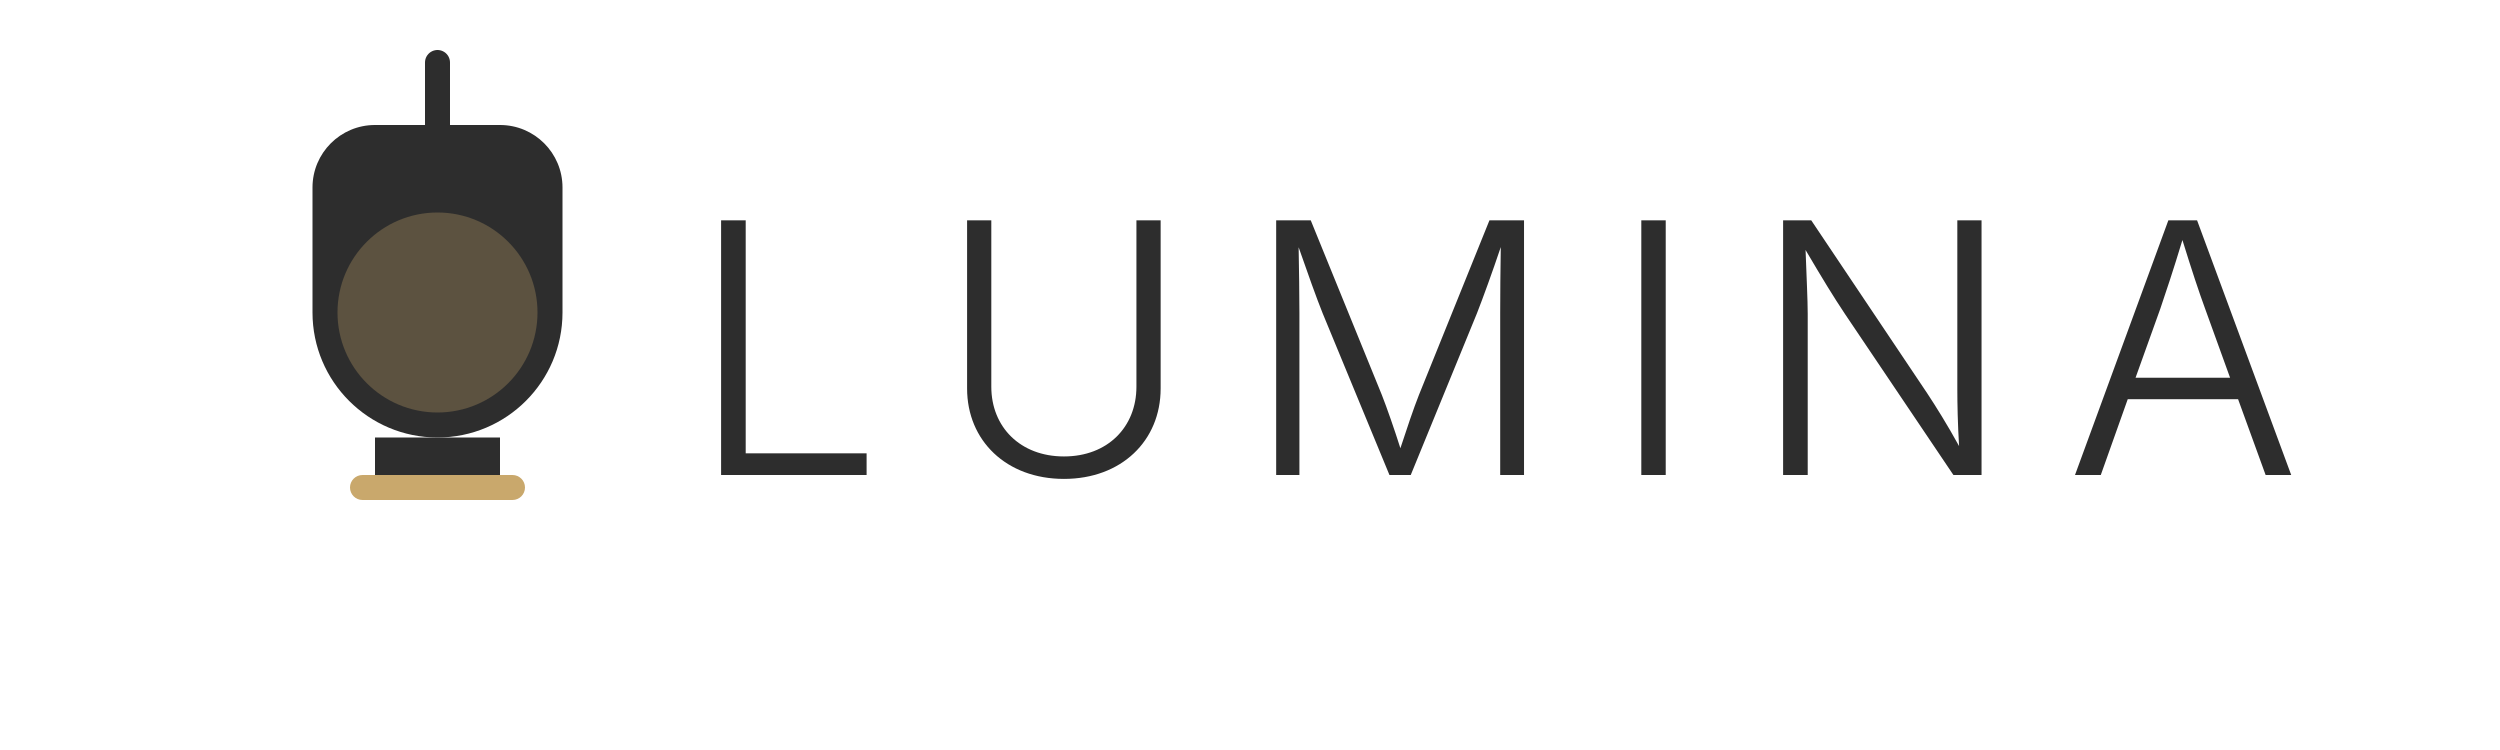
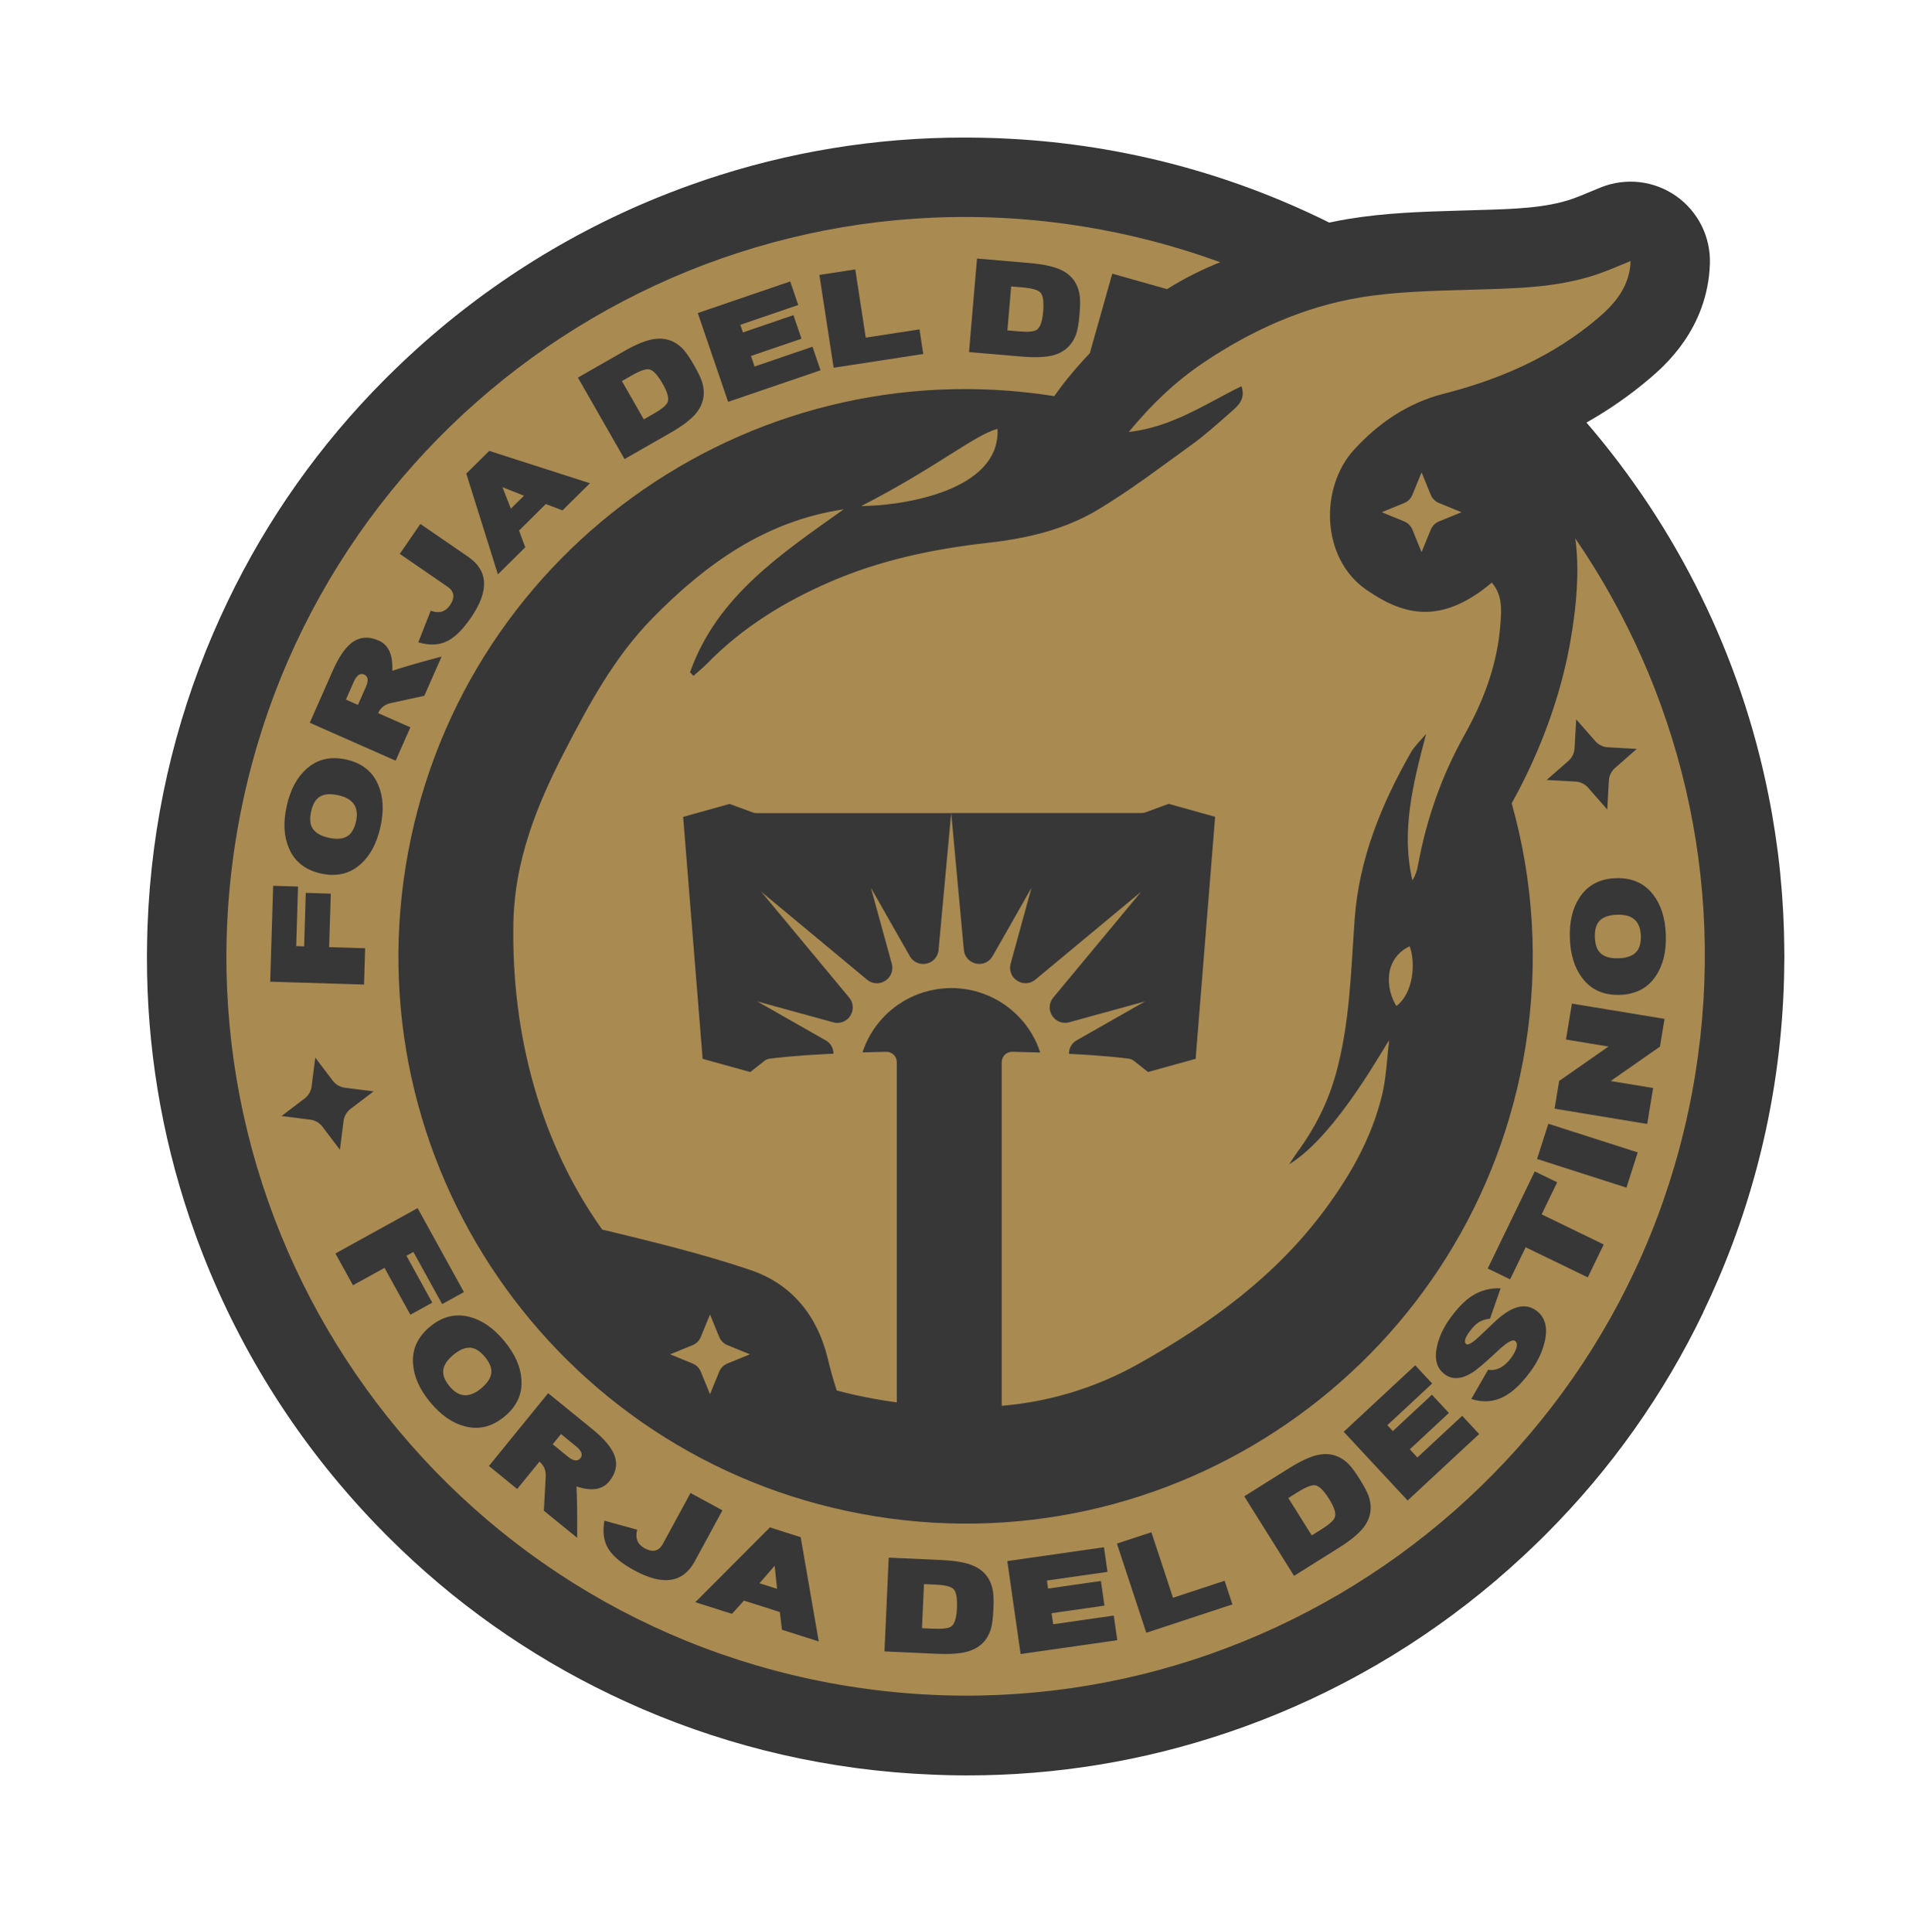
- <svg xmlns="http://www.w3.org/2000/svg" viewBox="0 0 200 60" fill="none">
-   <g transform="translate(10, 10)">
-     <path d="M15 5C15 2.239 17.239 0 20 0H30C32.761 0 35 2.239 35 5V15C35 20.523 30.523 25 25 25C19.477 25 15 20.523 15 15V5Z" fill="#2D2D2D" />
-     <rect x="20" y="25" width="10" height="3" fill="#2D2D2D" />
-     <rect x="18" y="28" width="14" height="2" rx="1" fill="#C9A86C" />
-     <path d="M25 0V-5" stroke="#2D2D2D" stroke-width="2" stroke-linecap="round" />
-     <circle cx="25" cy="15" r="8" fill="#C9A86C" opacity="0.3" />
+ <svg xmlns="http://www.w3.org/2000/svg" id="Forja" viewBox="0 0 607.6 601.65">
+   <defs>
+     <style>
+       .cls-1 {
+         fill: #373737;
+       }
+ 
+       .cls-2 {
+         fill: #a98a51;
+       }
+     </style>
+   </defs>
+   <path class="cls-1" d="M535.96,412.57c.06-.12.12-.25.18-.37.75-1.56,1.48-3.13,2.2-4.7.59-1.3,1.16-2.6,1.73-3.91.17-.4.35-.8.53-1.2,12.86-29.95,20.2-62.82,20.75-97.34,0-.21,0-.42,0-.63.02-1.19.05-2.38.05-3.57,0-.52-.02-1.04-.02-1.55,0-.73-.02-1.46-.03-2.19-.02-1.28-.04-2.56-.07-3.84-.03-1.13-.08-2.26-.13-3.39-.04-.93-.07-1.86-.12-2.79-.08-1.48-.18-2.96-.28-4.44-.04-.61-.07-1.23-.12-1.84-.15-1.92-.32-3.83-.51-5.75-.02-.2-.03-.39-.05-.59-.21-2.08-.45-4.15-.71-6.23-.16-1.25-.34-2.49-.52-3.73-.11-.78-.21-1.56-.33-2.34-.25-1.67-.53-3.34-.81-5-.06-.32-.1-.65-.16-.97-.34-1.94-.7-3.87-1.09-5.8,0-.02,0-.04-.01-.06-8.8-44.28-28.95-84.48-57.3-117.42,7.09-4.01,13.65-8.57,19.73-13.73,4.55-3.86,18.4-15.62,19.1-36.19.29-8.45-3.71-16.47-10.63-21.33s-15.83-5.88-23.67-2.73c-1.24.5-2.45,1-3.64,1.5-2.04.85-3.8,1.58-5.32,2.11,0,0,0,0,0,0-8.51,2.93-18.42,3.21-29.89,3.53l-6.31.19c-11.14.33-22.66.67-34.59,2.65-1.9.32-3.8.69-5.7,1.1-31.72-15.76-67.15-25.16-104.64-26.56-.46-.02-.92-.04-1.37-.05-1.21-.04-2.42-.07-3.64-.09-1.37-.03-2.74-.05-4.11-.05-.22,0-.43,0-.65,0-.21,0-.41,0-.62,0-27.83,0-55.25,4.52-81.38,13.33-.27.09-.54.18-.8.27-1.24.42-2.48.87-3.71,1.31-.89.32-1.77.63-2.65.95-.58.21-1.15.44-1.72.65-31.48,11.88-60.03,29.74-84.24,52.21-.37.34-.73.68-1.1,1.02-.91.85-1.81,1.71-2.71,2.58-.9.86-1.79,1.74-2.68,2.61-.34.34-.67.67-1.01,1.01-20.44,20.46-37.12,44.05-49.53,69.91-.06.13-.12.26-.18.39-.74,1.56-1.48,3.12-2.19,4.69-.59,1.3-1.17,2.62-1.74,3.93-.17.4-.35.79-.52,1.18-12.18,28.35-19.4,59.33-20.61,91.84-.02.42-.03.83-.05,1.25-.04,1.25-.07,2.51-.09,3.76-.03,1.33-.04,2.66-.05,3.99,0,.24,0,.48,0,.72,0,.23,0,.45,0,.68.01,27.76,4.51,55.12,13.29,81.2.11.32.21.64.32.96.41,1.19.83,2.38,1.26,3.57.33.93.66,1.87,1,2.8.2.53.4,1.05.6,1.58,11.88,31.53,29.76,60.12,52.26,84.37.33.36.66.71.99,1.07.86.92,1.73,1.83,2.61,2.74.86.89,1.72,1.77,2.59,2.65.34.35.69.69,1.03,1.03,20.45,20.43,44.03,37.11,69.88,49.51.14.07.29.14.44.21,1.54.74,3.08,1.46,4.64,2.17,1.32.6,2.65,1.18,3.97,1.76.38.17.76.34,1.14.5,28.15,12.09,58.9,19.3,91.17,20.58.52.02,1.03.04,1.55.06,1.07.04,2.15.07,3.22.1,2.06.05,4.12.08,6.17.08,27.91,0,55.41-4.54,81.62-13.4.24-.08.49-.16.73-.24,1.59-.54,3.17-1.1,4.75-1.67,1.27-.46,2.53-.94,3.79-1.42.66-.25,1.32-.49,1.98-.75,1.5-.59,3-1.19,4.49-1.8.04-.02.09-.03.13-.05,28.67-11.81,54.74-28.64,77.12-49.41.35-.33.7-.65,1.05-.98.93-.87,1.84-1.74,2.76-2.62.89-.85,1.76-1.71,2.64-2.57.35-.35.7-.69,1.04-1.04,20.43-20.46,37.11-44.04,49.51-69.89Z" />
+   <g>
+     <g>
+       <path class="cls-2" d="M147.86,423.95c-1.6-.07-3.34.68-5.23,2.24-1.87,1.55-2.92,3.12-3.16,4.71-.24,1.59.42,3.32,1.96,5.19,2.91,3.52,6.23,3.74,9.94.66,1.89-1.56,2.95-3.14,3.18-4.72.23-1.58-.43-3.31-1.98-5.18-1.55-1.87-3.12-2.84-4.72-2.91Z" />
+       <path class="cls-2" d="M181.22,454.96l-4.72-3.85-2.62,3.21,4.73,3.85c1.77,1.44,3.09,1.63,3.97.56.87-1.08.42-2.33-1.35-3.78Z" />
+       <polygon class="cls-2" points="238.95 498.04 244.48 499.8 243.72 492.54 238.95 498.04" />
+       <polygon class="cls-2" points="164.85 155.94 158.07 153.24 160.73 160.02 164.85 155.94" />
+       <path class="cls-2" d="M326.18,103.75c1.08-.73,1.75-2.61,2.01-5.65.27-3.18-.02-5.21-.88-6.11-.76-.8-2.65-1.33-5.68-1.59l-3.5-.3-1.18,13.83,3.5.3c2.98.26,4.89.09,5.73-.49Z" />
+       <path class="cls-2" d="M294.21,498.47l-3.51-.16-.63,13.87,3.51.16c2.99.13,4.89-.1,5.71-.72,1.05-.77,1.65-2.68,1.78-5.72.14-3.18-.23-5.21-1.12-6.07-.78-.77-2.7-1.22-5.74-1.36Z" />
+       <path class="cls-2" d="M205.61,130.17c2.59-1.48,4.08-2.71,4.44-3.66.48-1.21-.05-3.14-1.56-5.79-1.59-2.76-2.98-4.27-4.2-4.52-1.08-.23-2.93.41-5.58,1.93l-3.05,1.74,6.89,12.05,3.05-1.75Z" />
+       <path class="cls-2" d="M114.57,212.19c-1.26-.56-2.36.21-3.28,2.3l-2.46,5.57,3.79,1.67,2.46-5.57c.92-2.09.75-3.41-.51-3.97Z" />
+       <path class="cls-2" d="M103.46,263.54c2.37.52,4.25.39,5.66-.4,1.4-.79,2.36-2.37,2.89-4.74.99-4.46-.88-7.21-5.59-8.25-2.39-.53-4.29-.4-5.68.39s-2.34,2.37-2.87,4.74c-.52,2.37-.32,4.2.6,5.51.93,1.3,2.59,2.22,4.98,2.75Z" />
+       <path class="cls-2" d="M508.78,287.74c-2.45.08-4.25.67-5.4,1.78-1.15,1.11-1.68,2.88-1.6,5.3.08,2.43.73,4.15,1.95,5.19,1.22,1.03,3.05,1.51,5.51,1.43,2.43-.08,4.22-.67,5.38-1.79,1.16-1.11,1.7-2.88,1.62-5.3-.15-4.57-2.63-6.77-7.46-6.61Z" />
+       <path class="cls-2" d="M413.81,467.23c-1.08-.19-2.92.53-5.5,2.14l-2.98,1.86,7.37,11.76,2.98-1.87c2.54-1.58,3.96-2.86,4.29-3.83.43-1.23-.17-3.14-1.78-5.72-1.69-2.7-3.15-4.15-4.37-4.35Z" />
+       <path class="cls-2" d="M495.61,169.36c1.07,7.47,1.04,18.17-1.72,33.39-3.98,21.92-12.84,40.21-18.28,49.94,6.78,24.13,8.6,50.07,4.36,76.44-15.63,97.3-107.18,163.5-204.47,147.87s-163.5-107.18-147.87-204.47c15.61-97.16,106.92-163.3,204.06-147.92,2.23-3.18,5.91-7.96,11.19-13.5l7.06-25.02,17.23,4.86c5.71-3.57,11.38-6.33,16.73-8.46-13.76-5.03-28.2-8.85-43.21-11.26-126.8-20.37-246.11,65.91-266.48,192.71-20.37,126.8,65.91,246.11,192.71,266.48,126.8,20.37,246.11-65.91,266.48-192.71,9.85-61.32-5.24-120.88-37.79-168.35ZM307.38,81.33l16.4,1.4c4.53.39,7.9,1.13,10.13,2.22,3.34,1.62,5.28,4.32,5.8,8.1.17,1.34.14,3.3-.07,5.85-.22,2.56-.53,4.48-.92,5.78-1.16,3.61-3.52,5.94-7.09,7-2.38.7-5.84.86-10.36.47l-16.4-1.4,2.52-29.43ZM269.08,84.76l3.3,21.45,16.9-2.6,1.19,7.74-28.19,4.33-4.49-29.19,11.29-1.73ZM248.61,88.53l2.53,7.41-18.22,6.23.82,2.4,15.89-5.43,2.53,7.41-15.9,5.43,1.14,3.32,18.22-6.23,2.53,7.41-29.07,9.93-9.55-27.94,29.07-9.93ZM196.11,110.6c3.94-2.26,7.14-3.57,9.6-3.93,3.67-.57,6.8.55,9.38,3.36.9,1.01,1.99,2.63,3.27,4.86,1.27,2.23,2.12,3.98,2.53,5.28,1.1,3.63.48,6.89-1.86,9.79-1.56,1.93-4.31,4.03-8.25,6.28l-14.29,8.17-14.67-25.63,14.29-8.17ZM153.91,141.83l31.69,10.18-8.63,8.54-5.25-2-8.42,8.34,1.95,5.27-8.6,8.52-9.95-31.7,7.22-7.14ZM132.25,164.81l15.06,10.35c6.35,4.36,6.63,10.74.87,19.13-2.6,3.79-5.13,6.27-7.57,7.43-2.53,1.24-5.53,1.35-9.01.33l3.91-9.94c2.59.96,4.61.38,6.07-1.73,1.64-2.39,1.37-4.34-.81-5.84l-14.99-10.31,6.47-9.41ZM104.73,210.9c1.82-4.13,3.75-6.99,5.78-8.59,2.51-1.98,5.4-2.24,8.67-.8,3.07,1.36,4.48,4.52,4.23,9.5,3.54-1.18,8.72-2.68,15.53-4.48l-5.45,12.35-10.54,2.29c-1.91.42-3.24,1.47-3.98,3.15l10.14,4.47-4.63,10.49-27.02-11.92,7.26-16.45ZM90.19,253.59c1.13-5.12,3.21-9.03,6.23-11.71,3.39-3.07,7.55-4.05,12.49-2.96,4.93,1.09,8.29,3.74,10.07,7.95,1.61,3.71,1.85,8.12.71,13.24-1.13,5.12-3.21,9.03-6.22,11.71-3.39,3.06-7.55,4.05-12.49,2.96-4.93-1.09-8.29-3.74-10.07-7.94-1.61-3.7-1.85-8.12-.71-13.24ZM85.94,278.64l7.82.24-.57,18.74,2.5.08.51-16.83,7.87.24-.52,16.83,11.33.35-.35,11.42-29.52-.9.93-30.16ZM97.63,352.21l-9.05-1.15,7.27-5.52c1.21-.92,2-2.28,2.19-3.79l1.15-9.05,5.52,7.27c.92,1.21,2.28,2,3.79,2.19l9.05,1.15-7.27,5.52c-1.21.92-2,2.28-2.19,3.79l-1.15,9.05-5.52-7.27c-.92-1.21-2.28-2-3.79-2.19ZM120.98,398.83l-9.93,5.48-5.52-10.01,25.86-14.26,14.57,26.41-6.85,3.78-9.05-16.41-2.19,1.21,8.13,14.75-6.89,3.8-8.14-14.75ZM146.25,448.68c-3.91-1.01-7.54-3.53-10.89-7.57-3.35-4.04-5.15-8.08-5.41-12.11-.33-4.56,1.45-8.45,5.34-11.67,3.89-3.22,8.04-4.24,12.46-3.07,3.91,1.01,7.54,3.53,10.89,7.57,3.35,4.04,5.15,8.08,5.41,12.11.33,4.56-1.45,8.45-5.34,11.67-3.89,3.22-8.04,4.24-12.46,3.07ZM181.58,483.74l-10.47-8.52.58-10.76c.1-1.95-.56-3.51-1.98-4.67l-7,8.6-8.89-7.24,18.64-22.9,13.95,11.35c3.5,2.85,5.75,5.46,6.76,7.85,1.24,2.94.73,5.8-1.53,8.58-2.12,2.6-5.54,3.13-10.27,1.56.2,3.73.27,9.11.21,16.16ZM199.62,494.03c-4.04-2.2-6.77-4.45-8.18-6.76-1.5-2.39-1.92-5.36-1.27-8.92l10.3,2.85c-.69,2.68.1,4.63,2.36,5.85,2.55,1.39,4.46.92,5.73-1.41l8.69-15.99,10.04,5.45-8.72,16.06c-3.68,6.77-9.99,7.72-18.94,2.86ZM246.02,512.67l-.67-5.58-11.29-3.59-3.77,4.17-11.53-3.67,23.47-23.53,9.68,3.08,5.68,32.8-11.57-3.68ZM493.47,239.33c1.14-1,1.83-2.42,1.92-3.93l.51-9.11,6.02,6.86c1,1.14,2.42,1.83,3.93,1.92l9.11.51-6.86,6.02c-1.14,1-1.83,2.42-1.92,3.93l-.51,9.11-6.02-6.86c-1-1.14-2.42-1.83-3.93-1.92l-9.11-.51,6.86-6.02ZM312.54,506.25c-.12,2.57-.34,4.5-.69,5.82-1.01,3.65-3.28,6.08-6.81,7.27-2.35.8-5.8,1.09-10.33.89l-16.44-.75,1.34-29.5,16.44.75c4.54.21,7.94.81,10.21,1.82,3.41,1.48,5.45,4.1,6.12,7.86.22,1.34.27,3.29.16,5.85ZM321.1,520.31l-4.18-29.24,30.41-4.35,1.11,7.75-19.06,2.72.36,2.52,16.63-2.38,1.11,7.75-16.63,2.38.5,3.48,19.06-2.73,1.11,7.75-30.41,4.35ZM360.65,513.62l-9.24-28.05,10.85-3.57,6.79,20.61,16.24-5.35,2.45,7.43-27.09,8.93ZM429.08,480.38c-1.48,1.99-4.14,4.19-7.99,6.6l-13.95,8.74-15.67-25.03,13.95-8.74c3.85-2.41,6.99-3.85,9.43-4.31,3.65-.72,6.81.28,9.51,2.98.94.97,2.1,2.55,3.46,4.72,1.36,2.18,2.27,3.9,2.74,5.17,1.25,3.58.76,6.87-1.47,9.86ZM442.87,472.02l-20.11-21.63,22.5-20.91,5.33,5.73-14.1,13.11,1.73,1.86,12.3-11.44,5.33,5.73-12.3,11.44,2.39,2.57,14.1-13.11,5.33,5.73-22.5,20.91ZM486.04,421.85c-.74,3.32-2.27,6.55-4.61,9.7-2.76,3.72-5.47,6.29-8.14,7.72-3.21,1.73-6.68,2-10.4.82l5.29-9.2c2.68.41,5.11-.85,7.27-3.77.67-.9,1.17-1.8,1.51-2.68.46-1.27.37-2.15-.27-2.62-.79-.59-2.58.43-5.36,3.03-3.93,3.69-6.64,6-8.13,6.93-3.4,2.12-6.28,2.3-8.66.53-2.54-1.88-3.34-4.85-2.41-8.9.71-3.09,2.16-6.11,4.34-9.05,2.28-3.08,4.5-5.32,6.66-6.71,2.63-1.7,5.63-2.5,8.99-2.39l-3.33,9.54c-1.47.18-2.66.57-3.58,1.17-.92.6-1.85,1.54-2.79,2.81-1.54,2.08-1.91,3.43-1.09,4.03.61.45,2.15-.51,4.62-2.9,3.25-3.1,4.91-4.68,4.98-4.73,2.23-1.97,4.25-3.25,6.05-3.83,2.36-.78,4.5-.46,6.4.95,2.74,2.03,3.63,5.22,2.66,9.56ZM499.53,401.82l-19.53-9.47-4.89,10.09-7.04-3.41,14.8-30.54,7.05,3.42-4.89,10.09,19.53,9.47-5.02,10.36ZM511.71,373.59l-28.12-9.01,3.55-11.08,28.12,9.01-3.55,11.08ZM522.26,329.23l-15.51,10.82,13.36,2.2-1.87,11.31-29.14-4.81,1.44-8.72,15.51-10.82-13.36-2.2,1.87-11.31,29.14,4.81-1.44,8.72ZM520.97,306.99c-2.53,3.81-6.32,5.8-11.36,5.96s-8.96-1.57-11.73-5.2c-2.47-3.19-3.8-7.41-3.97-12.65-.17-5.24.87-9.54,3.13-12.89,2.53-3.81,6.32-5.8,11.36-5.96,5.05-.16,8.96,1.57,11.73,5.2,2.48,3.19,3.8,7.41,3.97,12.66.17,5.24-.87,9.54-3.13,12.89Z" />
+     </g>
+     <g>
+       <path class="cls-2" d="M502.84,86.17c-13.27,4.57-27.09,4.56-40.9,4.99-11.33.35-22.79.56-33.93,2.4-17.9,2.97-34.29,10.37-49.35,20.5-8.7,5.85-16.25,12.98-23.53,21.83,13.79-1.59,24.13-8.87,35.46-14.4,1.43,4.14-1.18,6.26-3.57,8.34-3.93,3.44-7.82,6.97-12.04,10.02-9.66,6.98-19.2,14.24-29.38,20.38-10.54,6.36-22.47,9.15-34.75,10.52-17.11,1.91-33.83,5.4-49.78,12.32-14.45,6.27-27.53,14.35-38.57,25.63-1.36,1.39-2.89,2.61-4.34,3.91-.35-.38-.71-.75-1.06-1.13,8.49-24.01,28.79-37.3,48.34-51.27-24.69,3.67-43.54,17.3-60.21,34.3-11.93,12.17-19.96,27.06-27.74,42.12-8.68,16.81-15.55,34.18-15.96,53.26-.77,36.09,8.83,70.14,27.94,96.91.5.12,1.01.22,1.51.34,15.17,3.7,30.42,7.38,45.18,12.39,13.12,4.45,21.16,14.61,24.35,28.16.78,3.3,1.71,6.52,2.73,9.71,6.05,1.61,12.36,2.86,18.91,3.75v-107.03c0-1.83-1.51-3.29-3.33-3.26-2.66.06-5.13.12-7.46.19.47-1.42,1.02-2.79,1.69-4.1.03-.07.07-.13.1-.2.34-.65.69-1.29,1.07-1.91.31-.5.63-.98.96-1.46h0c1.98-2.82,4.43-5.28,7.26-7.26.48-.33.96-.66,1.46-.96.62-.38,1.26-.74,1.91-1.07.07-.03.13-.07.2-.1,2.03-1.03,4.18-1.83,6.45-2.37.57-.13,1.14-.25,1.71-.35.4-.07.8-.13,1.21-.19.05,0,.1-.01.15-.02.36-.05.73-.09,1.09-.12.15-.01.31-.02.47-.04.28-.02.56-.04.84-.06.46-.02.92-.03,1.38-.03s.92.01,1.38.03c.28.01.56.04.84.06.16.01.31.02.47.04.37.03.73.08,1.09.12.05,0,.1.01.15.02.4.05.81.12,1.21.19.58.1,1.15.22,1.71.35,2.26.54,4.42,1.34,6.45,2.37.07.03.13.07.2.1.65.34,1.29.69,1.91,1.07.5.31.98.63,1.46.96,2.82,1.98,5.28,4.43,7.26,7.26h0c.33.48.66.96.96,1.46.38.62.74,1.26,1.07,1.91.03.07.07.13.1.2.67,1.33,1.24,2.71,1.7,4.14l-.6-.02c-2.53-.08-5.25-.15-8.17-.21-1.83-.04-3.34,1.43-3.34,3.26v108.11c15.07-1.3,29.46-5.59,43.05-13.21,22.72-12.74,43.29-27.63,59-49.01,8.01-10.9,14.31-22.23,17.54-35.2,1.41-5.67,1.58-11.65,2.31-17.49-.51-.11-16.26,29.73-31.47,38.93.84-1.25,1.63-2.54,2.53-3.76,5.52-7.5,9.66-15.64,12.17-24.67,4.42-15.93,4.74-32.32,5.91-48.63,1.37-19.05,8.42-36.22,17.75-52.59,1.03-1.8,2.66-3.26,4.74-5.76-4.2,15.94-7.92,30.66-4.32,46.09.96-1.51,1.46-3.11,1.76-4.75,2.65-14.46,7.43-28.14,14.62-40.98,6.09-10.88,10.42-22.36,11.31-34.91.31-4.4.74-8.99-2.7-13.03-1.11.88-1.94,1.59-2.82,2.24-14.55,10.77-25.61,7.68-36.69,0-14.28-9.91-14.7-32.16-3.82-44.06,7.66-8.37,16.95-14.71,28.12-17.56,17.88-4.56,34.41-11.77,48.58-23.79,5.51-4.68,10.02-10.06,10.3-17.99-3.55,1.43-6.79,2.89-10.14,4.05ZM295.29,298.87c-.19,2.1-1.74,3.83-3.81,4.25-.02,0-.05.01-.07.02-2.04.43-4.12-.51-5.15-2.32l-12.26-21.56,6.58,23.93c.55,2.01-.26,4.15-2,5.29-.02.01-.04.03-.06.04-1.77,1.16-4.08,1.03-5.7-.32l-33.34-27.71,27.71,33.35c1.35,1.62,1.47,3.93.32,5.7-.01.02-.03.04-.04.06-1.14,1.75-3.27,2.55-5.29,2l-23.93-6.58,21.56,12.26c1.53.87,2.42,2.49,2.41,4.19l-2.03.08c-10.66.55-16.17,1.22-18.14,1.5-.57.08-1.09.31-1.54.66l-4.46,3.52-14.99-4.15-6.13-76.11,14.61-4.08,7.36,2.7c.36.13.74.2,1.12.2h61.24l-3.98,43.09ZM376.18,333.07l-14.99,4.15-4.46-3.52c-.45-.35-.98-.58-1.54-.66-2.01-.29-7.75-.98-18.87-1.54-.03-1.73.87-3.37,2.41-4.24l21.56-12.26-23.93,6.58c-2.01.55-4.15-.26-5.28-2-.01-.02-.03-.04-.04-.06-1.16-1.77-1.03-4.08.32-5.7l27.71-33.35-33.35,27.71c-1.62,1.35-3.93,1.47-5.7.32-.02-.01-.04-.03-.06-.04-1.75-1.14-2.55-3.27-2-5.29l6.58-23.93-12.26,21.56c-1.03,1.81-3.11,2.75-5.15,2.32-.02,0-.05-.01-.07-.02-2.07-.43-3.61-2.15-3.81-4.25l-3.98-43.09h59.94c.38,0,.76-.07,1.12-.2l7.36-2.7,14.61,4.08-6.13,76.11Z" />
+       <path class="cls-2" d="M313.84,134.9c-7.26,1.93-19.18,12.14-42.87,24.28,11.51,0,43.86-4.24,42.87-24.28Z" />
+       <path class="cls-2" d="M443.51,297.66c-8.38,4.04-7.46,13.58-4.18,18.8,5.39-4.04,6.11-13.6,4.18-18.8Z" />
+       <path class="cls-2" d="M450.15,155.65l-2.89-7.07-2.89,7.07c-.48,1.18-1.41,2.11-2.59,2.59l-7.07,2.89,7.07,2.89c1.18.48,2.11,1.41,2.59,2.59l2.89,7.07,2.89-7.07c.48-1.18,1.41-2.11,2.59-2.59l7.07-2.89-7.07-2.89c-1.18-.48-2.11-1.41-2.59-2.59Z" />
+       <path class="cls-2" d="M220.49,431.51l2.89,7.07,2.89-7.07c.48-1.18,1.41-2.11,2.59-2.59l7.07-2.89-7.07-2.89c-1.18-.48-2.11-1.41-2.59-2.59l-2.89-7.07-2.89,7.07c-.48,1.18-1.41,2.11-2.59,2.59l-7.07,2.89,7.07,2.89c1.18.48,2.11,1.41,2.59,2.59Z" />
+     </g>
  </g>
-   <text x="55" y="38" font-family="system-ui, -apple-system, sans-serif" font-size="28" font-weight="300" fill="#2D2D2D" letter-spacing="4">
-     LUMINA
-   </text>
</svg>
